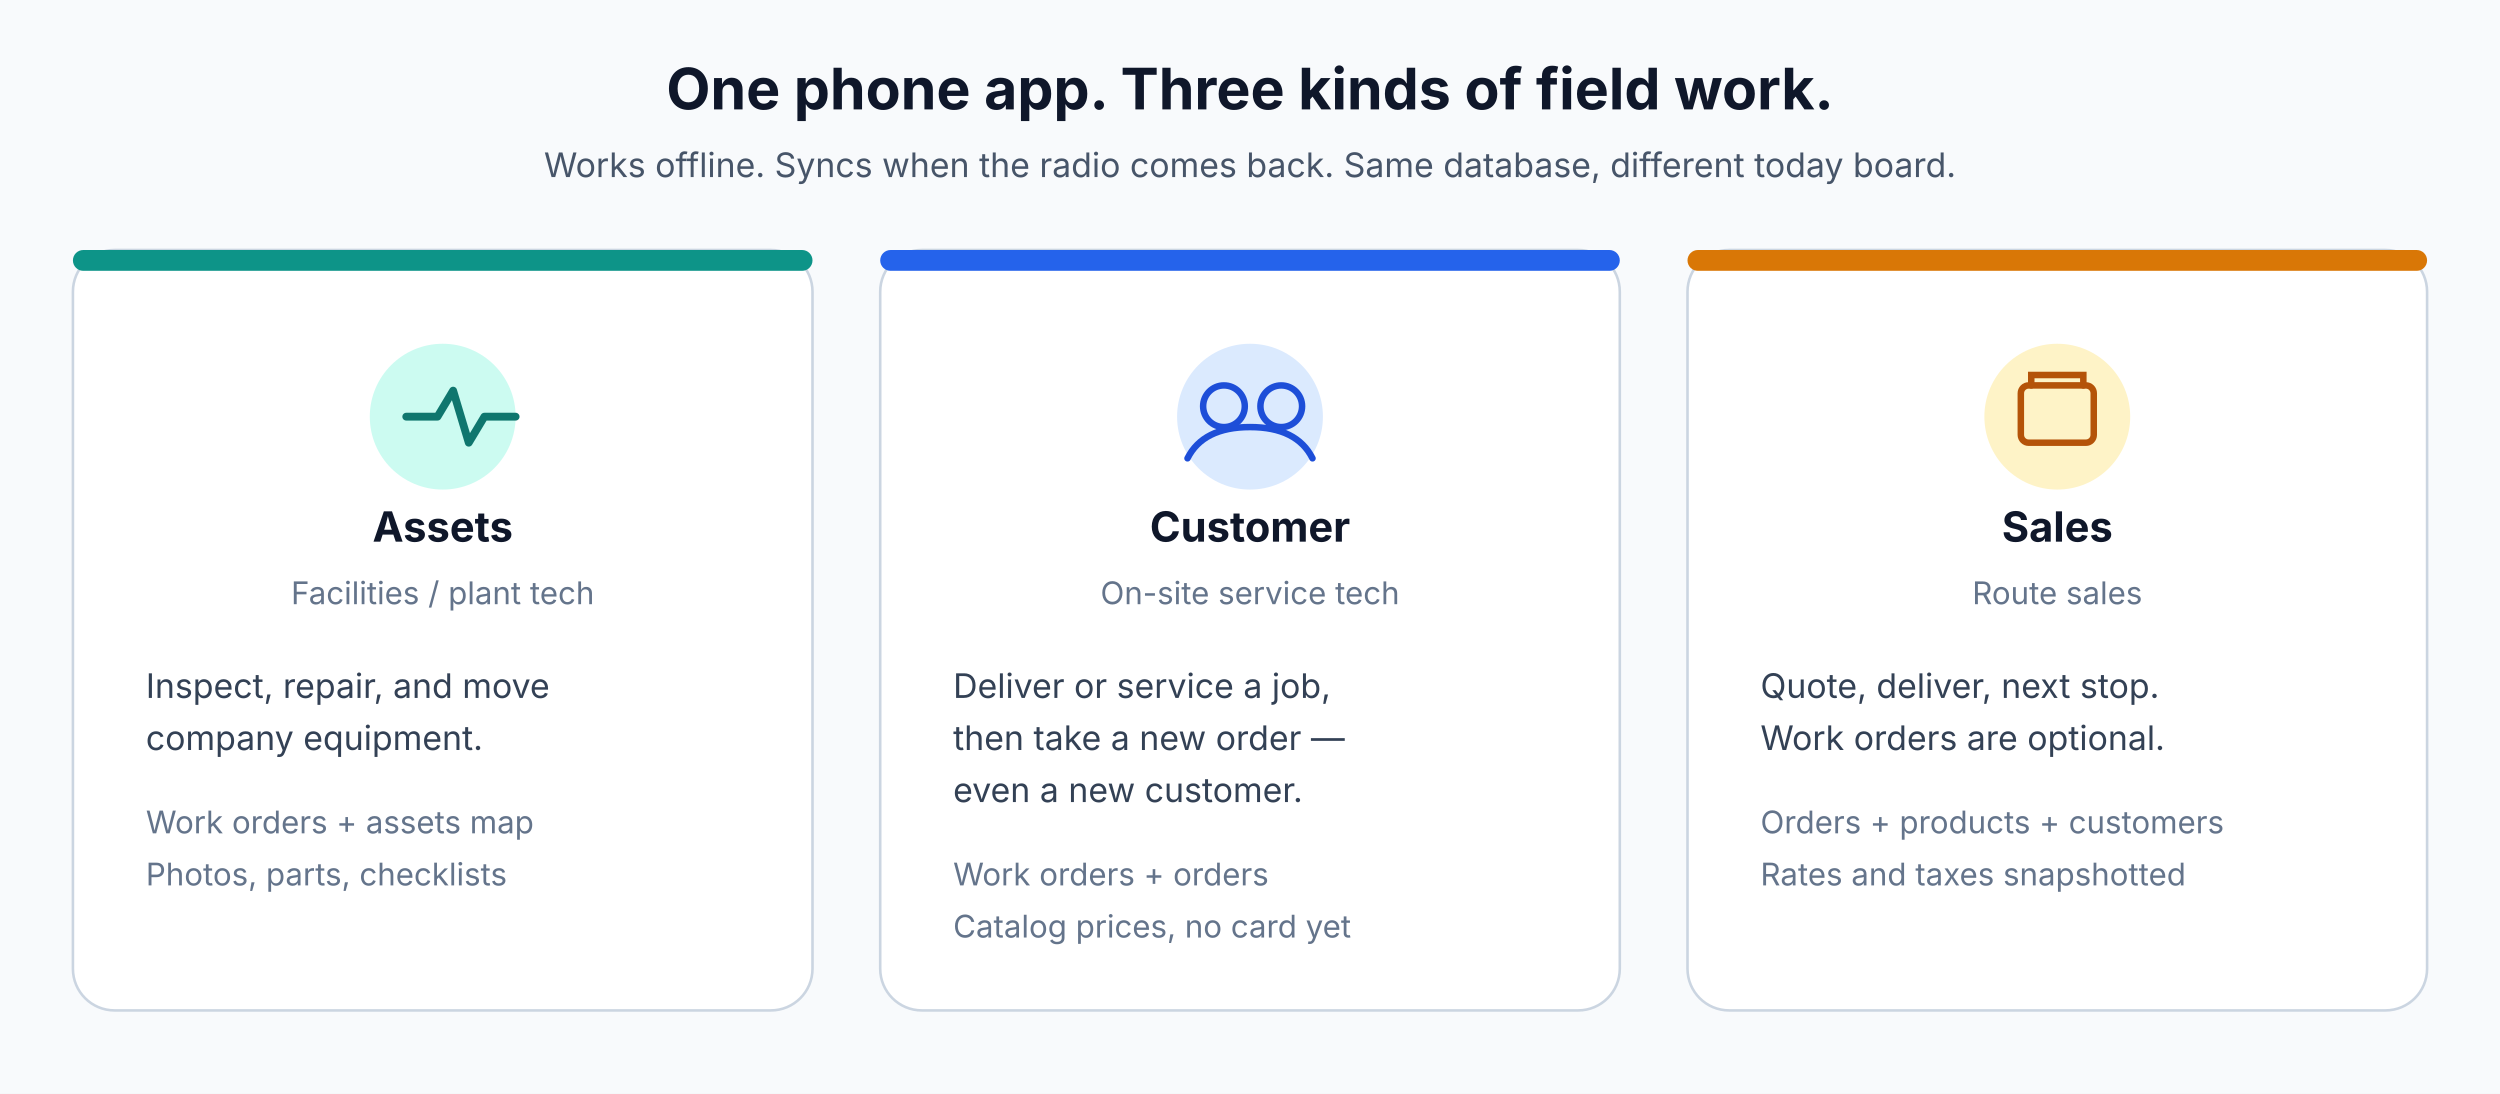
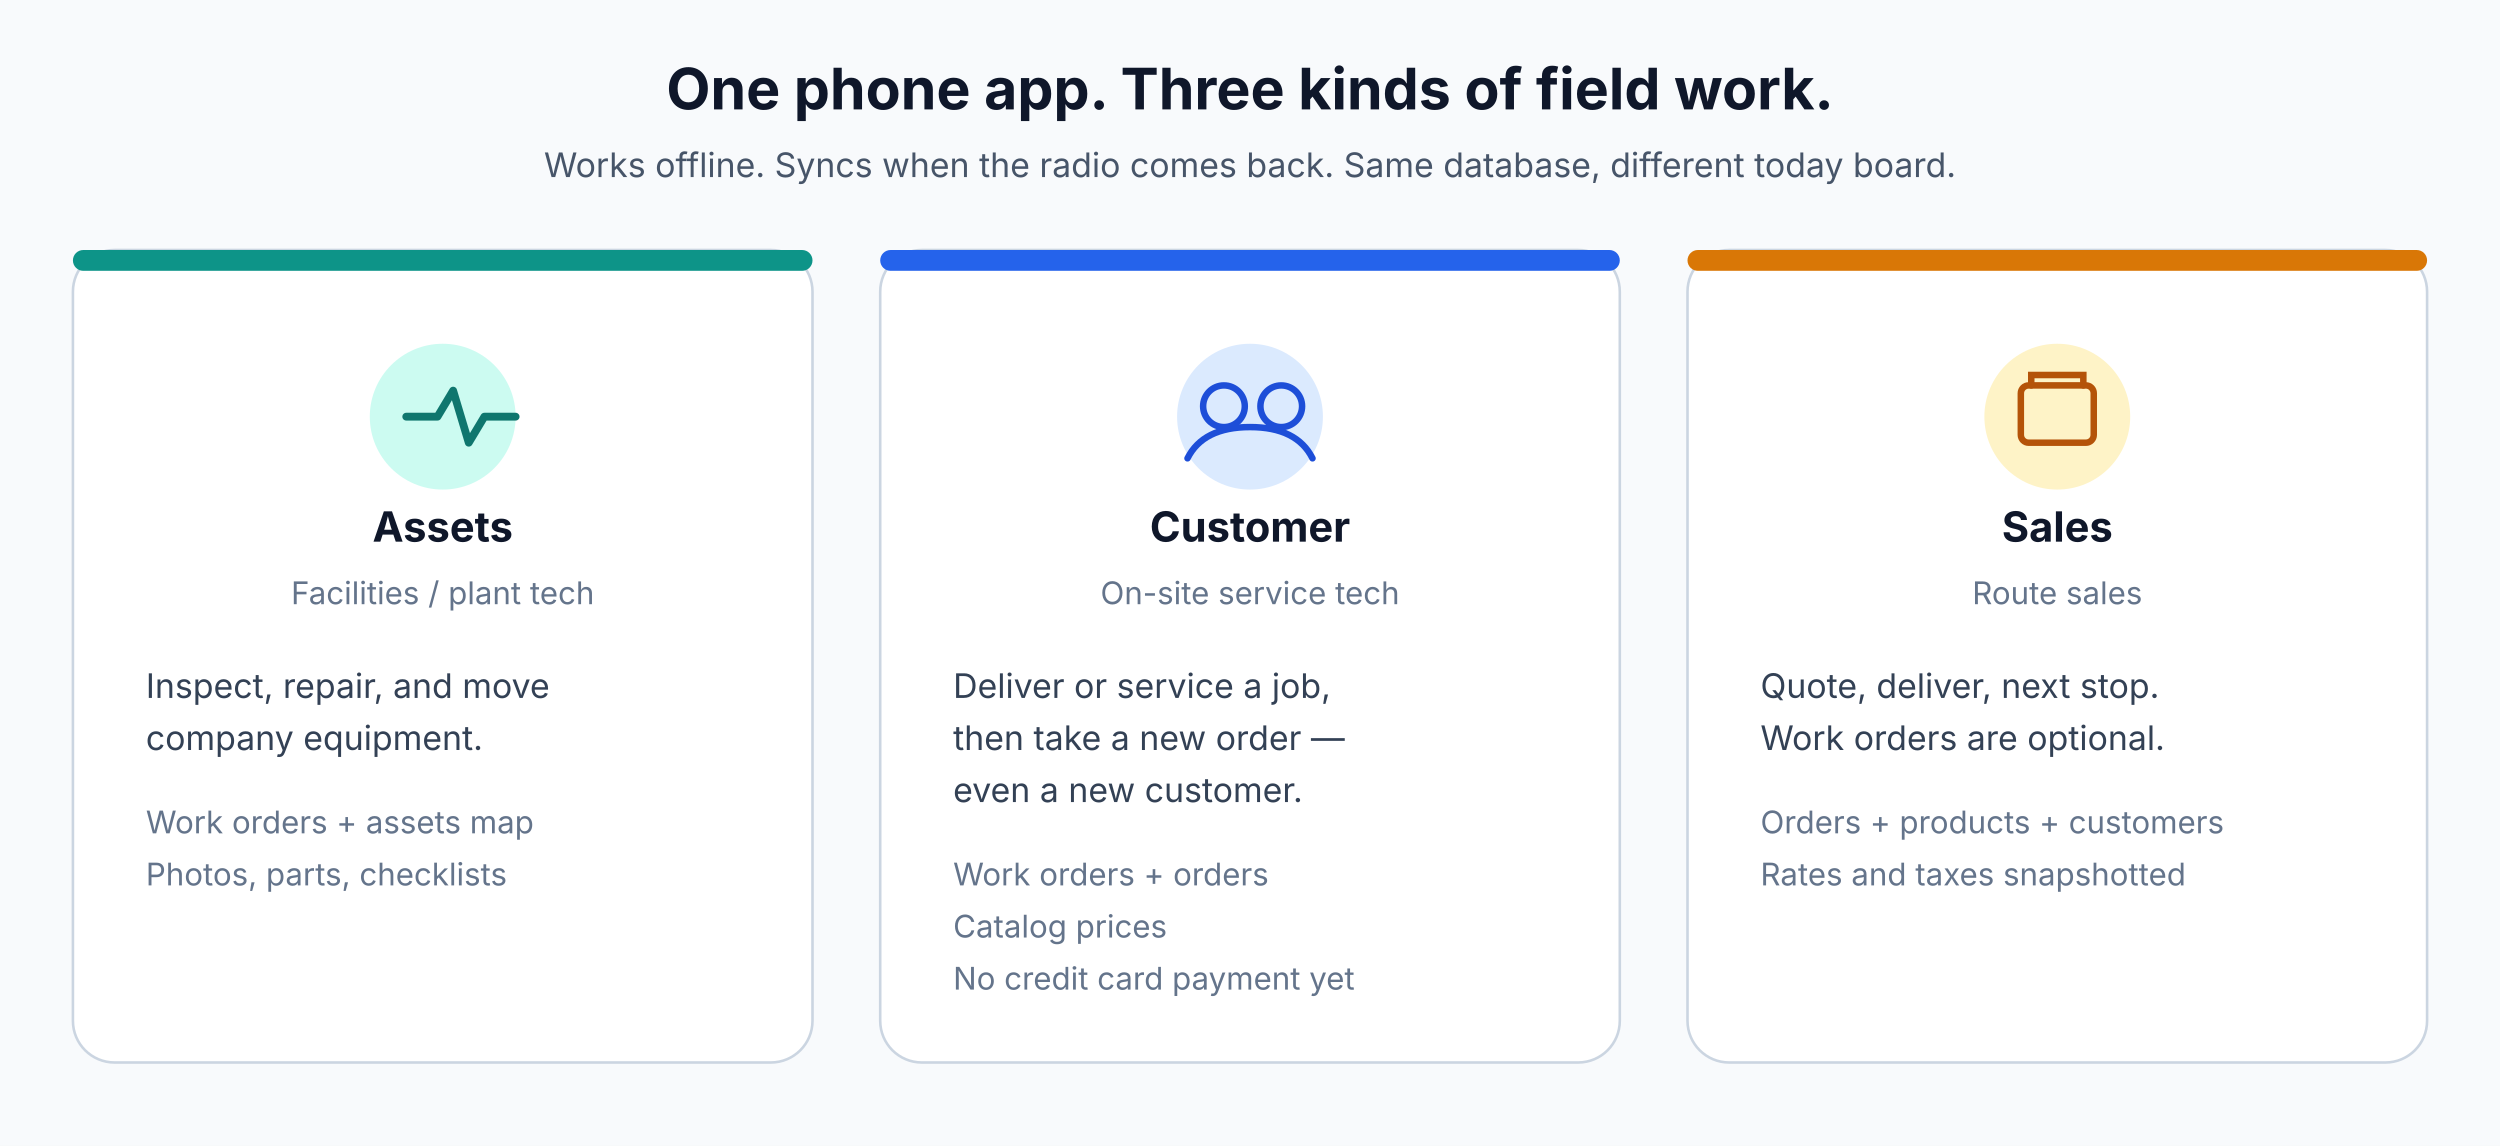
- <svg xmlns="http://www.w3.org/2000/svg" viewBox="0 0 960 420" role="img" aria-labelledby="t d">
-   <rect width="960" height="420" fill="#f8fafc" />
+ <svg xmlns="http://www.w3.org/2000/svg" viewBox="0 0 960 440" role="img" aria-labelledby="t d">
+   <rect width="960" height="440" fill="#f8fafc" />
  <text x="480" y="42" text-anchor="middle" font-family="system-ui, -apple-system, Segoe UI, sans-serif" font-size="22" font-weight="700" fill="#0f172a">One phone app. Three kinds of field work.</text>
  <text x="480" y="68" text-anchor="middle" font-family="system-ui, -apple-system, Segoe UI, sans-serif" font-size="13" fill="#475569">Works offline. Syncs when the radio comes back. Same database, different today board.</text>
  <g transform="translate(28,96)">
-     <rect width="284" height="292" rx="16" fill="#fff" stroke="#cbd5e1" />
+     <rect width="284" height="312" rx="16" fill="#fff" stroke="#cbd5e1" />
    <rect width="284" height="8" rx="4" fill="#0d9488" />
    <circle cx="142" cy="64" r="28" fill="#ccfbf1" />
    <path d="M128 64h12l6-10 6 20 6-10h12" fill="none" stroke="#0f766e" stroke-width="3" stroke-linecap="round" stroke-linejoin="round" />
    <text x="142" y="112" text-anchor="middle" font-family="system-ui, -apple-system, Segoe UI, sans-serif" font-size="16" font-weight="700" fill="#0f172a">Assets</text>
    <text x="142" y="136" text-anchor="middle" font-family="system-ui, -apple-system, Segoe UI, sans-serif" font-size="12" fill="#64748b">Facilities / plant tech</text>
    <text x="28" y="172" font-family="system-ui, -apple-system, Segoe UI, sans-serif" font-size="13" fill="#334155">Inspect, repair, and move</text>
    <text x="28" y="192" font-family="system-ui, -apple-system, Segoe UI, sans-serif" font-size="13" fill="#334155">company equipment.</text>
    <text x="28" y="224" font-family="system-ui, -apple-system, Segoe UI, sans-serif" font-size="12" fill="#64748b">Work orders + assets map</text>
    <text x="28" y="244" font-family="system-ui, -apple-system, Segoe UI, sans-serif" font-size="12" fill="#64748b">Photos, parts, checklists</text>
  </g>
  <g transform="translate(338,96)">
-     <rect width="284" height="292" rx="16" fill="#fff" stroke="#cbd5e1" />
+     <rect width="284" height="312" rx="16" fill="#fff" stroke="#cbd5e1" />
    <rect width="284" height="8" rx="4" fill="#2563eb" />
    <circle cx="142" cy="64" r="28" fill="#dbeafe" />
    <circle cx="132" cy="60" r="8" fill="none" stroke="#1d4ed8" stroke-width="2.5" />
    <circle cx="154" cy="60" r="8" fill="none" stroke="#1d4ed8" stroke-width="2.5" />
    <path d="M118 80c4-8 12-12 24-12s20 4 24 12" fill="none" stroke="#1d4ed8" stroke-width="2.5" stroke-linecap="round" />
    <text x="142" y="112" text-anchor="middle" font-family="system-ui, -apple-system, Segoe UI, sans-serif" font-size="16" font-weight="700" fill="#0f172a">Customer</text>
    <text x="142" y="136" text-anchor="middle" font-family="system-ui, -apple-system, Segoe UI, sans-serif" font-size="12" fill="#64748b">On-site service tech</text>
    <text x="28" y="172" font-family="system-ui, -apple-system, Segoe UI, sans-serif" font-size="13" fill="#334155">Deliver or service a job,</text>
    <text x="28" y="192" font-family="system-ui, -apple-system, Segoe UI, sans-serif" font-size="13" fill="#334155">then take a new order —</text>
    <text x="28" y="212" font-family="system-ui, -apple-system, Segoe UI, sans-serif" font-size="13" fill="#334155">even a new customer.</text>
    <text x="28" y="244" font-family="system-ui, -apple-system, Segoe UI, sans-serif" font-size="12" fill="#64748b">Work orders + orders</text>
-     <text x="28" y="264" font-family="system-ui, -apple-system, Segoe UI, sans-serif" font-size="12" fill="#64748b">Catalog prices, no card yet</text>
+     <text x="28" y="264" font-family="system-ui, -apple-system, Segoe UI, sans-serif" font-size="12" fill="#64748b">Catalog prices</text>
+     <text x="28" y="284" font-family="system-ui, -apple-system, Segoe UI, sans-serif" font-size="12" fill="#64748b">No credit card payment yet</text>
  </g>
  <g transform="translate(648,96)">
-     <rect width="284" height="292" rx="16" fill="#fff" stroke="#cbd5e1" />
+     <rect width="284" height="312" rx="16" fill="#fff" stroke="#cbd5e1" />
    <rect width="284" height="8" rx="4" fill="#d97706" />
    <circle cx="142" cy="64" r="28" fill="#fef3c7" />
    <rect x="128" y="52" width="28" height="22" rx="3" fill="none" stroke="#b45309" stroke-width="2.5" />
    <path d="M132 52v-4h20v4" fill="none" stroke="#b45309" stroke-width="2.5" stroke-linecap="round" />
    <text x="142" y="112" text-anchor="middle" font-family="system-ui, -apple-system, Segoe UI, sans-serif" font-size="16" font-weight="700" fill="#0f172a">Sales</text>
    <text x="142" y="136" text-anchor="middle" font-family="system-ui, -apple-system, Segoe UI, sans-serif" font-size="12" fill="#64748b">Route sales</text>
    <text x="28" y="172" font-family="system-ui, -apple-system, Segoe UI, sans-serif" font-size="13" fill="#334155">Quote, deliver, next stop.</text>
    <text x="28" y="192" font-family="system-ui, -apple-system, Segoe UI, sans-serif" font-size="13" fill="#334155">Work orders are optional.</text>
    <text x="28" y="224" font-family="system-ui, -apple-system, Segoe UI, sans-serif" font-size="12" fill="#64748b">Orders + products + customers</text>
    <text x="28" y="244" font-family="system-ui, -apple-system, Segoe UI, sans-serif" font-size="12" fill="#64748b">Rates and taxes snapshotted</text>
  </g>
</svg>
